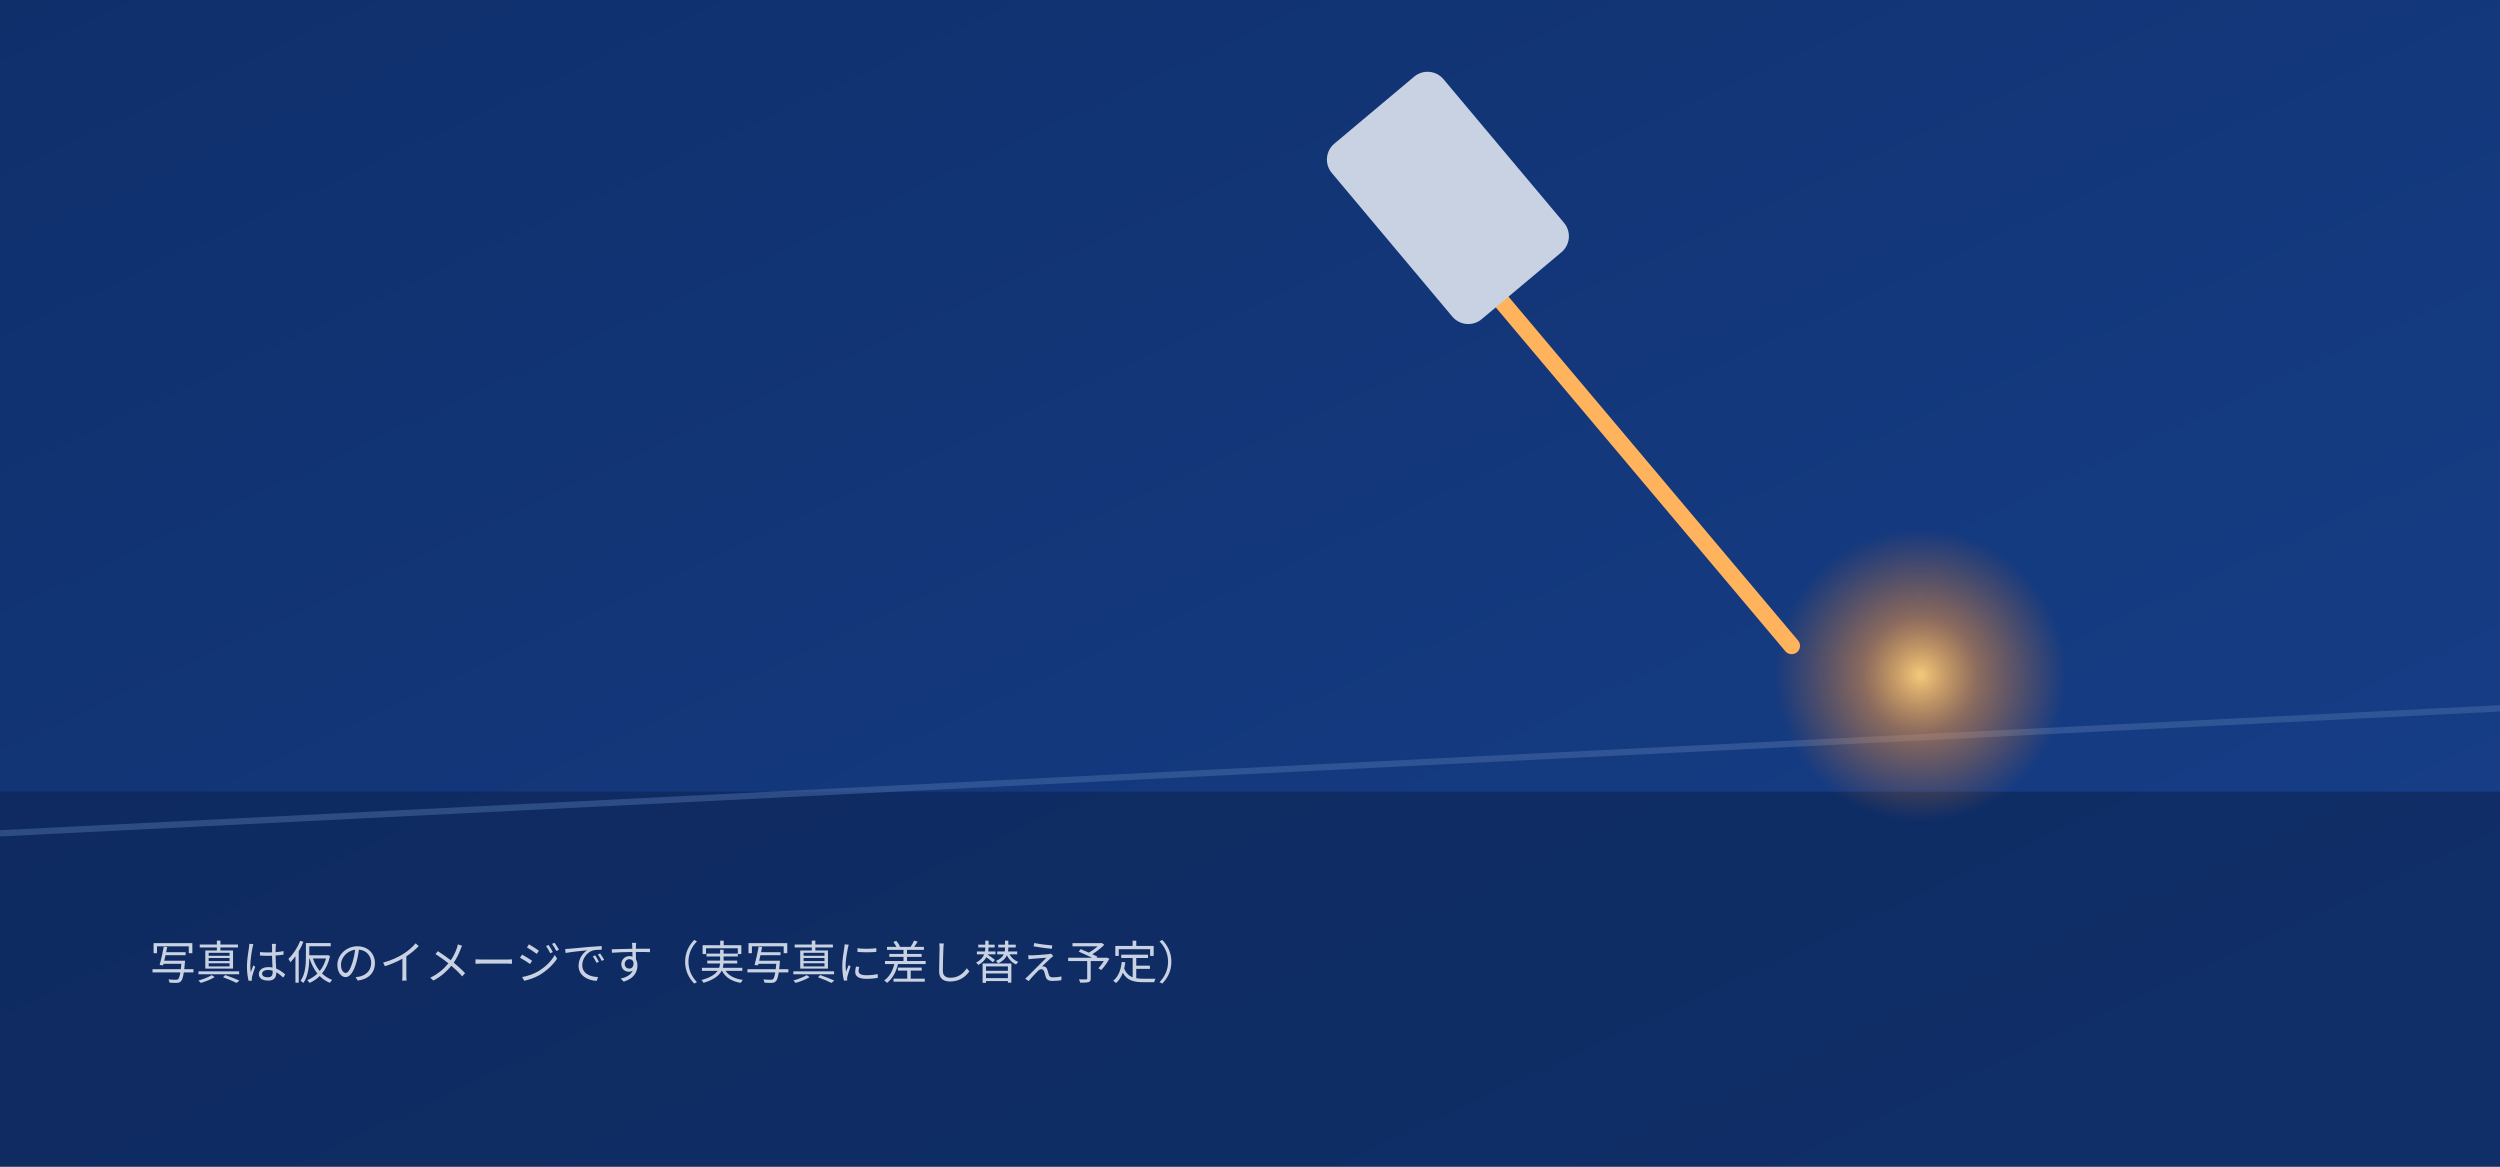
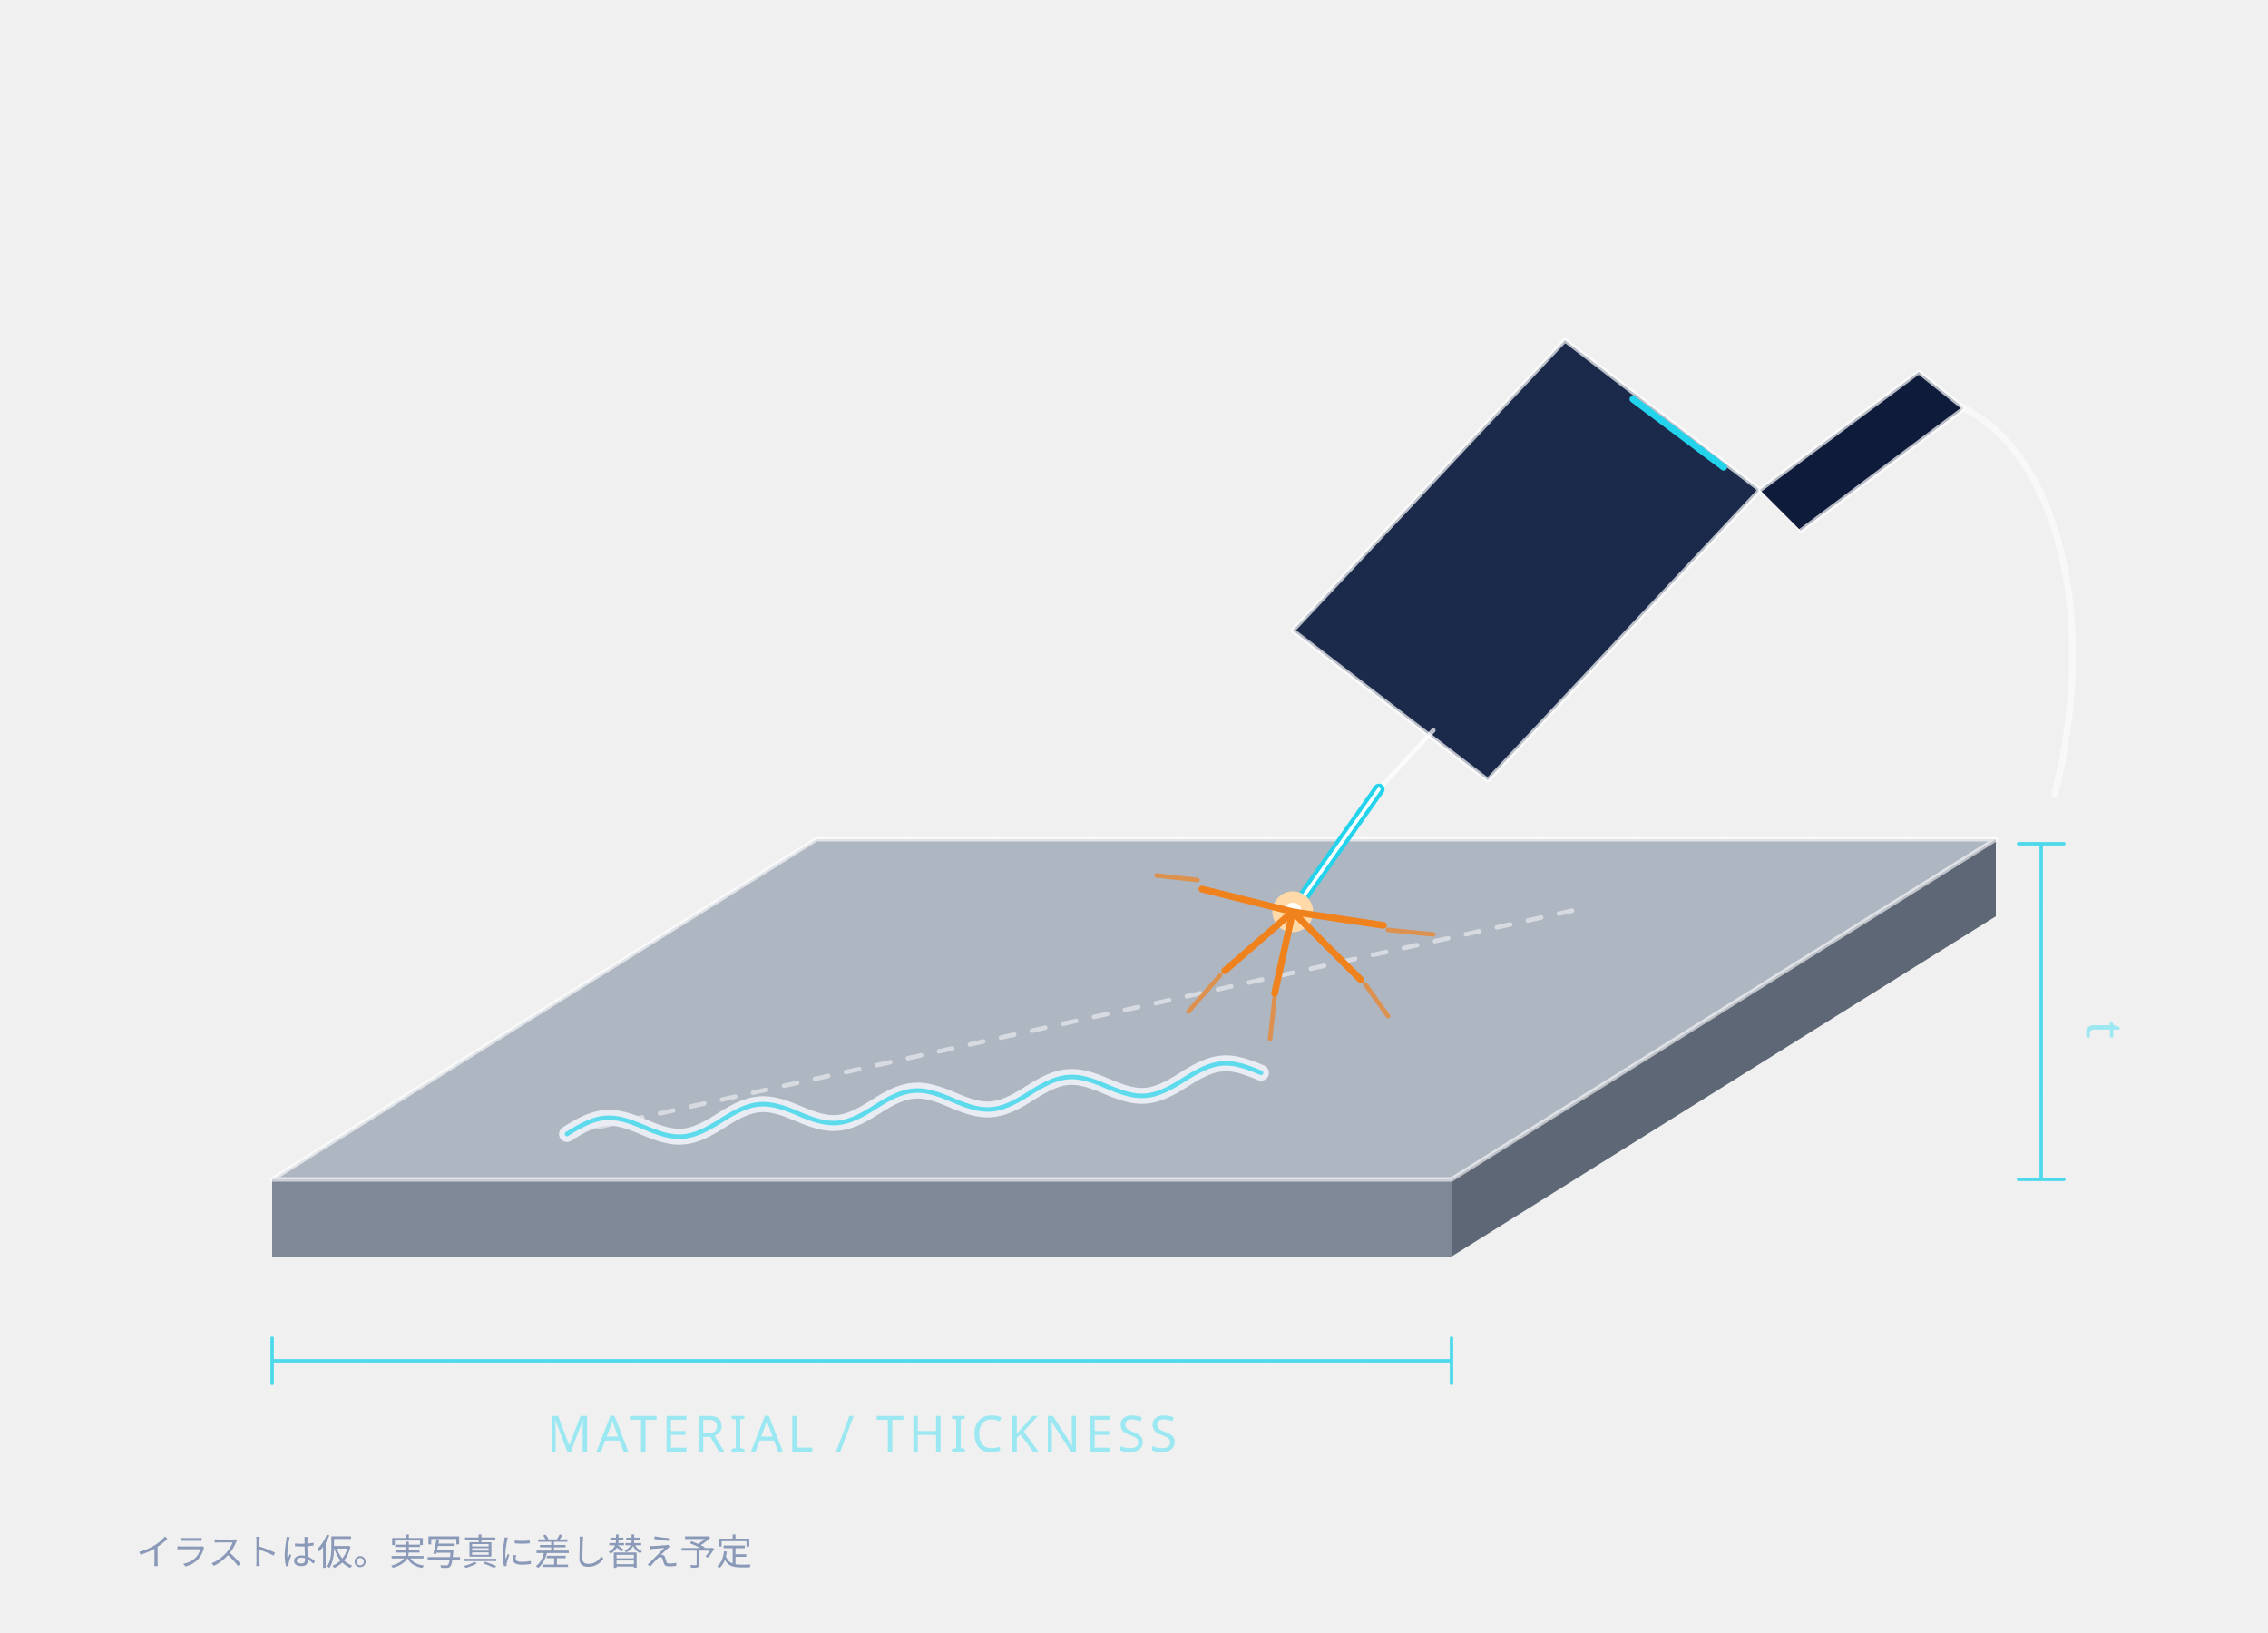
- <svg xmlns="http://www.w3.org/2000/svg" viewBox="0 0 1200 560" width="1200" height="560">
+ <svg xmlns="http://www.w3.org/2000/svg" viewBox="0 0 1000 720" width="1000" height="720" fill="none" stroke-linecap="round" stroke-linejoin="round">
  <defs>
-     <linearGradient id="g" x1="0" y1="0" x2="1" y2="1">
-       <stop offset="0" stop-color="#0f2f6b" />
-       <stop offset="1" stop-color="#17408b" />
-     </linearGradient>
-     <radialGradient id="s" cx="0.72" cy="0.55" r="0.25">
-       <stop offset="0" stop-color="#ffd27a" stop-opacity=".95" />
-       <stop offset=".4" stop-color="#ff9a3c" stop-opacity=".5" />
-       <stop offset="1" stop-color="#ff7a1a" stop-opacity="0" />
-     </radialGradient>
+     <pattern id="grid" width="40" height="40" patternUnits="userSpaceOnUse">
+       <path d="M40 0H0V40" stroke="#fff" stroke-opacity=".08" stroke-width="1" />
+     </pattern>
  </defs>
-   <rect width="1200" height="560" fill="url(#g)" />
-   <rect x="0" y="380" width="1200" height="180" fill="#0b2352" opacity=".6" />
-   <path d="M0 400 L1200 340" stroke="#4c6ea8" stroke-width="3" opacity=".5" />
-   <circle cx="860" cy="310" r="140" fill="url(#s)" />
-   <path d="M700 120 L860 310" stroke="#ffb35c" stroke-width="8" stroke-linecap="round" />
-   <rect x="640" y="60" width="110" height="70" rx="10" transform="rotate(50 695 95)" fill="#c9d2e3" />
-   <text x="72" y="470" font-family="sans-serif" font-size="22" fill="#c9d2e3">写真は仮のイメージです（実写真に差し替え予定）</text>
+   <rect width="1000" height="720" fill="url(#grid)" />
+   <path d="M120 520h520l240-150H360z" fill="#AEB6C2" />
+   <path d="M120 520v34h520v-34z" fill="#7F8896" />
+   <path d="M640 520l240-150v34L640 554z" fill="#5E6775" />
+   <path d="M120 520h520l240-150H360z" stroke="#fff" stroke-opacity=".6" stroke-width="2" />
+   <path d="M250 500L700 400" stroke="#fff" stroke-opacity=".5" stroke-width="2" stroke-dasharray="6 8" />
+   <path d="M250 500c14-9 20-9 34-3s20 6 34-3 20-9 34-3 20 6 34-3 20-9 34-3 20 6 34-3 20-9 34-3 20 6 34-3 20-9 34-3" stroke="#E9EDF3" stroke-width="7" />
+   <path d="M250 500c14-9 20-9 34-3s20 6 34-3 20-9 34-3 20 6 34-3 20-9 34-3 20 6 34-3 20-9 34-3 20 6 34-3 20-9 34-3" stroke="#23D3EB" stroke-opacity=".7" stroke-width="2" />
+   <path d="M690 150l86 66-120 128-86-66z" fill="#1B2A4A" stroke="#fff" stroke-opacity=".7" stroke-width="2" />
+   <path d="M720 176l40 30" stroke="#23D3EB" stroke-width="3" />
+   <path d="M776 216l70-52 20 16-72 54" fill="#0E1B3A" stroke="#fff" stroke-opacity=".7" stroke-width="2" />
+   <path d="M866 180c40 20 60 90 40 170" stroke="#fff" stroke-opacity=".5" stroke-width="3" />
+   <path d="M632 322l-24 26" stroke="#fff" stroke-opacity=".7" stroke-width="2" />
+   <path d="M608 348L570 402" stroke="#23D3EB" stroke-width="5" />
+   <path d="M608 348L570 402" stroke="#fff" stroke-width="1.5" />
+   <circle cx="570" cy="402" r="9" fill="#FFD9A8" />
+   <circle cx="570" cy="402" r="4" fill="#fff" />
+   <g stroke="#F0821E" stroke-width="3">
+     <path d="M570 402l-40-10M570 402l-30 26M570 402l-8 36M570 402l30 30M570 402l40 6" />
+   </g>
+   <g stroke="#F0821E" stroke-width="2" stroke-opacity=".7">
+     <path d="M528 388l-18-2M538 430l-14 16M562 440l-2 18M602 434l10 14M612 410l20 2" />
+   </g>
+   <path d="M120 600h520M120 590v20M640 590v20" stroke="#23D3EB" stroke-opacity=".8" stroke-width="1.5" />
+   <path d="M900 372v148M890 372h20M890 520h20" stroke="#23D3EB" stroke-opacity=".8" stroke-width="1.5" />
+   <text x="380" y="640" text-anchor="middle" font-family="Barlow Condensed, Arial Narrow, sans-serif" font-size="22" fill="#9BE8F2" letter-spacing="2">MATERIAL / THICKNESS</text>
+   <text x="920" y="450" font-family="Barlow Condensed, Arial Narrow, sans-serif" font-size="22" fill="#9BE8F2" letter-spacing="2" transform="rotate(90 920 450)">t</text>
+   <text x="60" y="690" font-family="sans-serif" font-size="16" fill="#8A99B8">イラストは仮。実写真に差し替え予定</text>
</svg>
